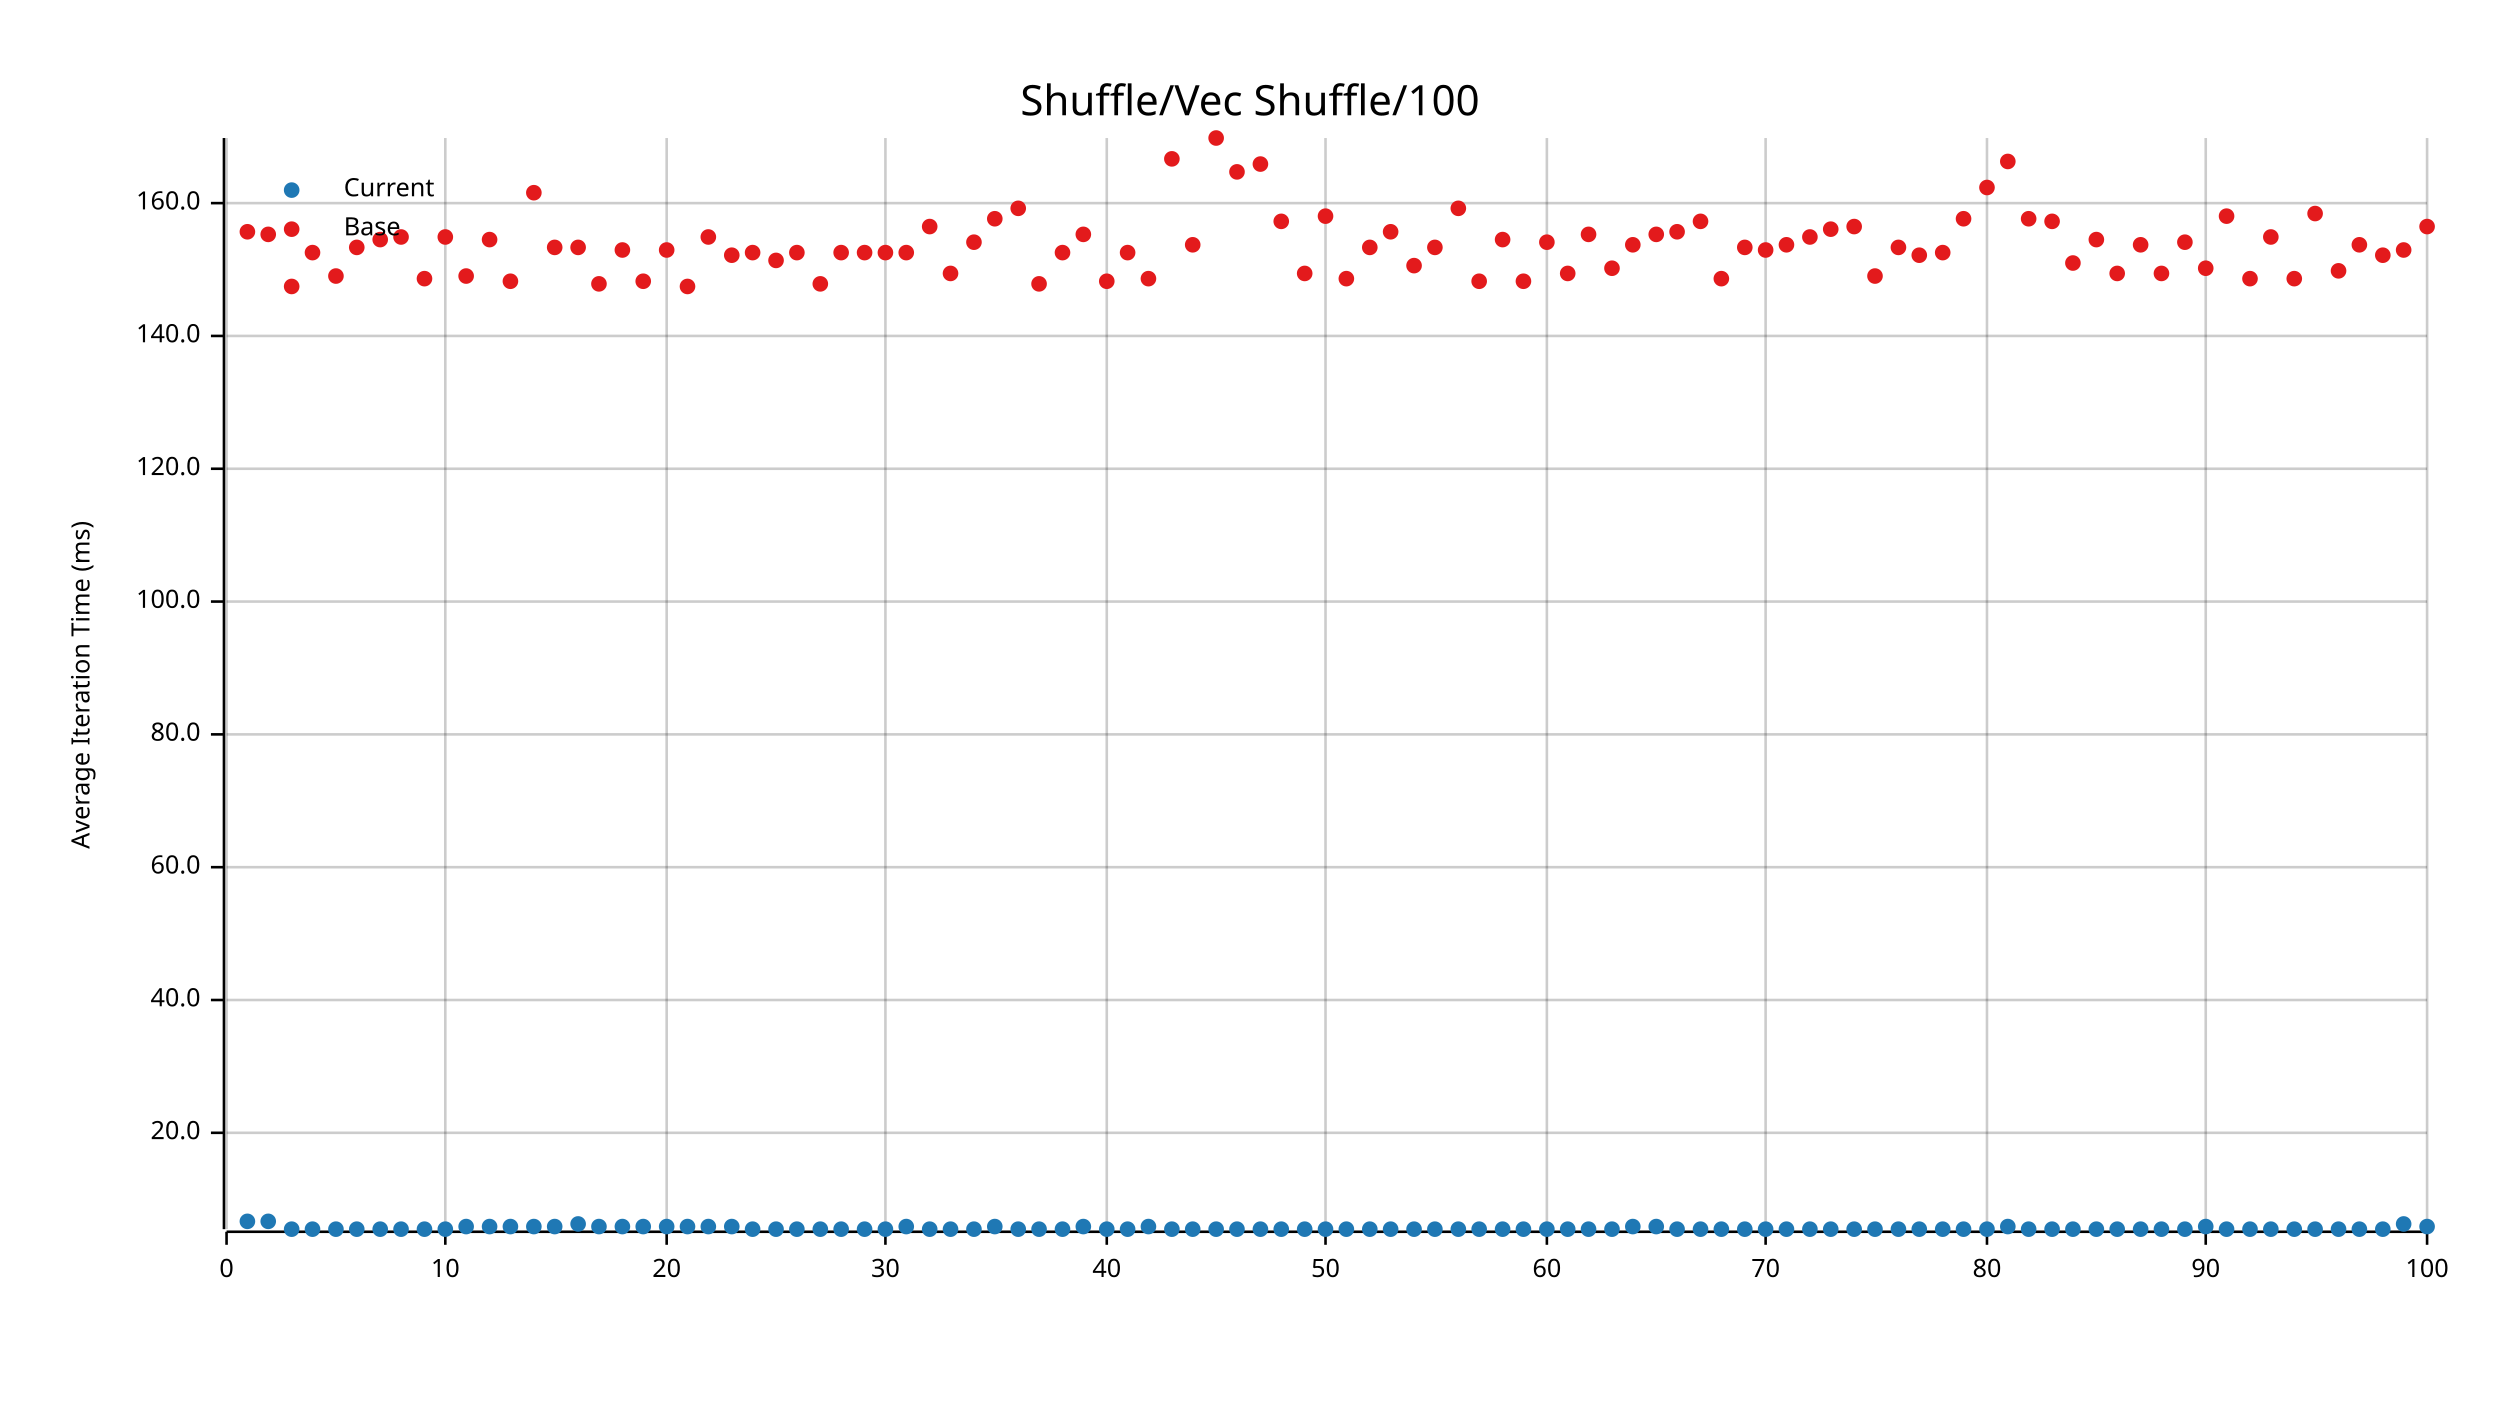
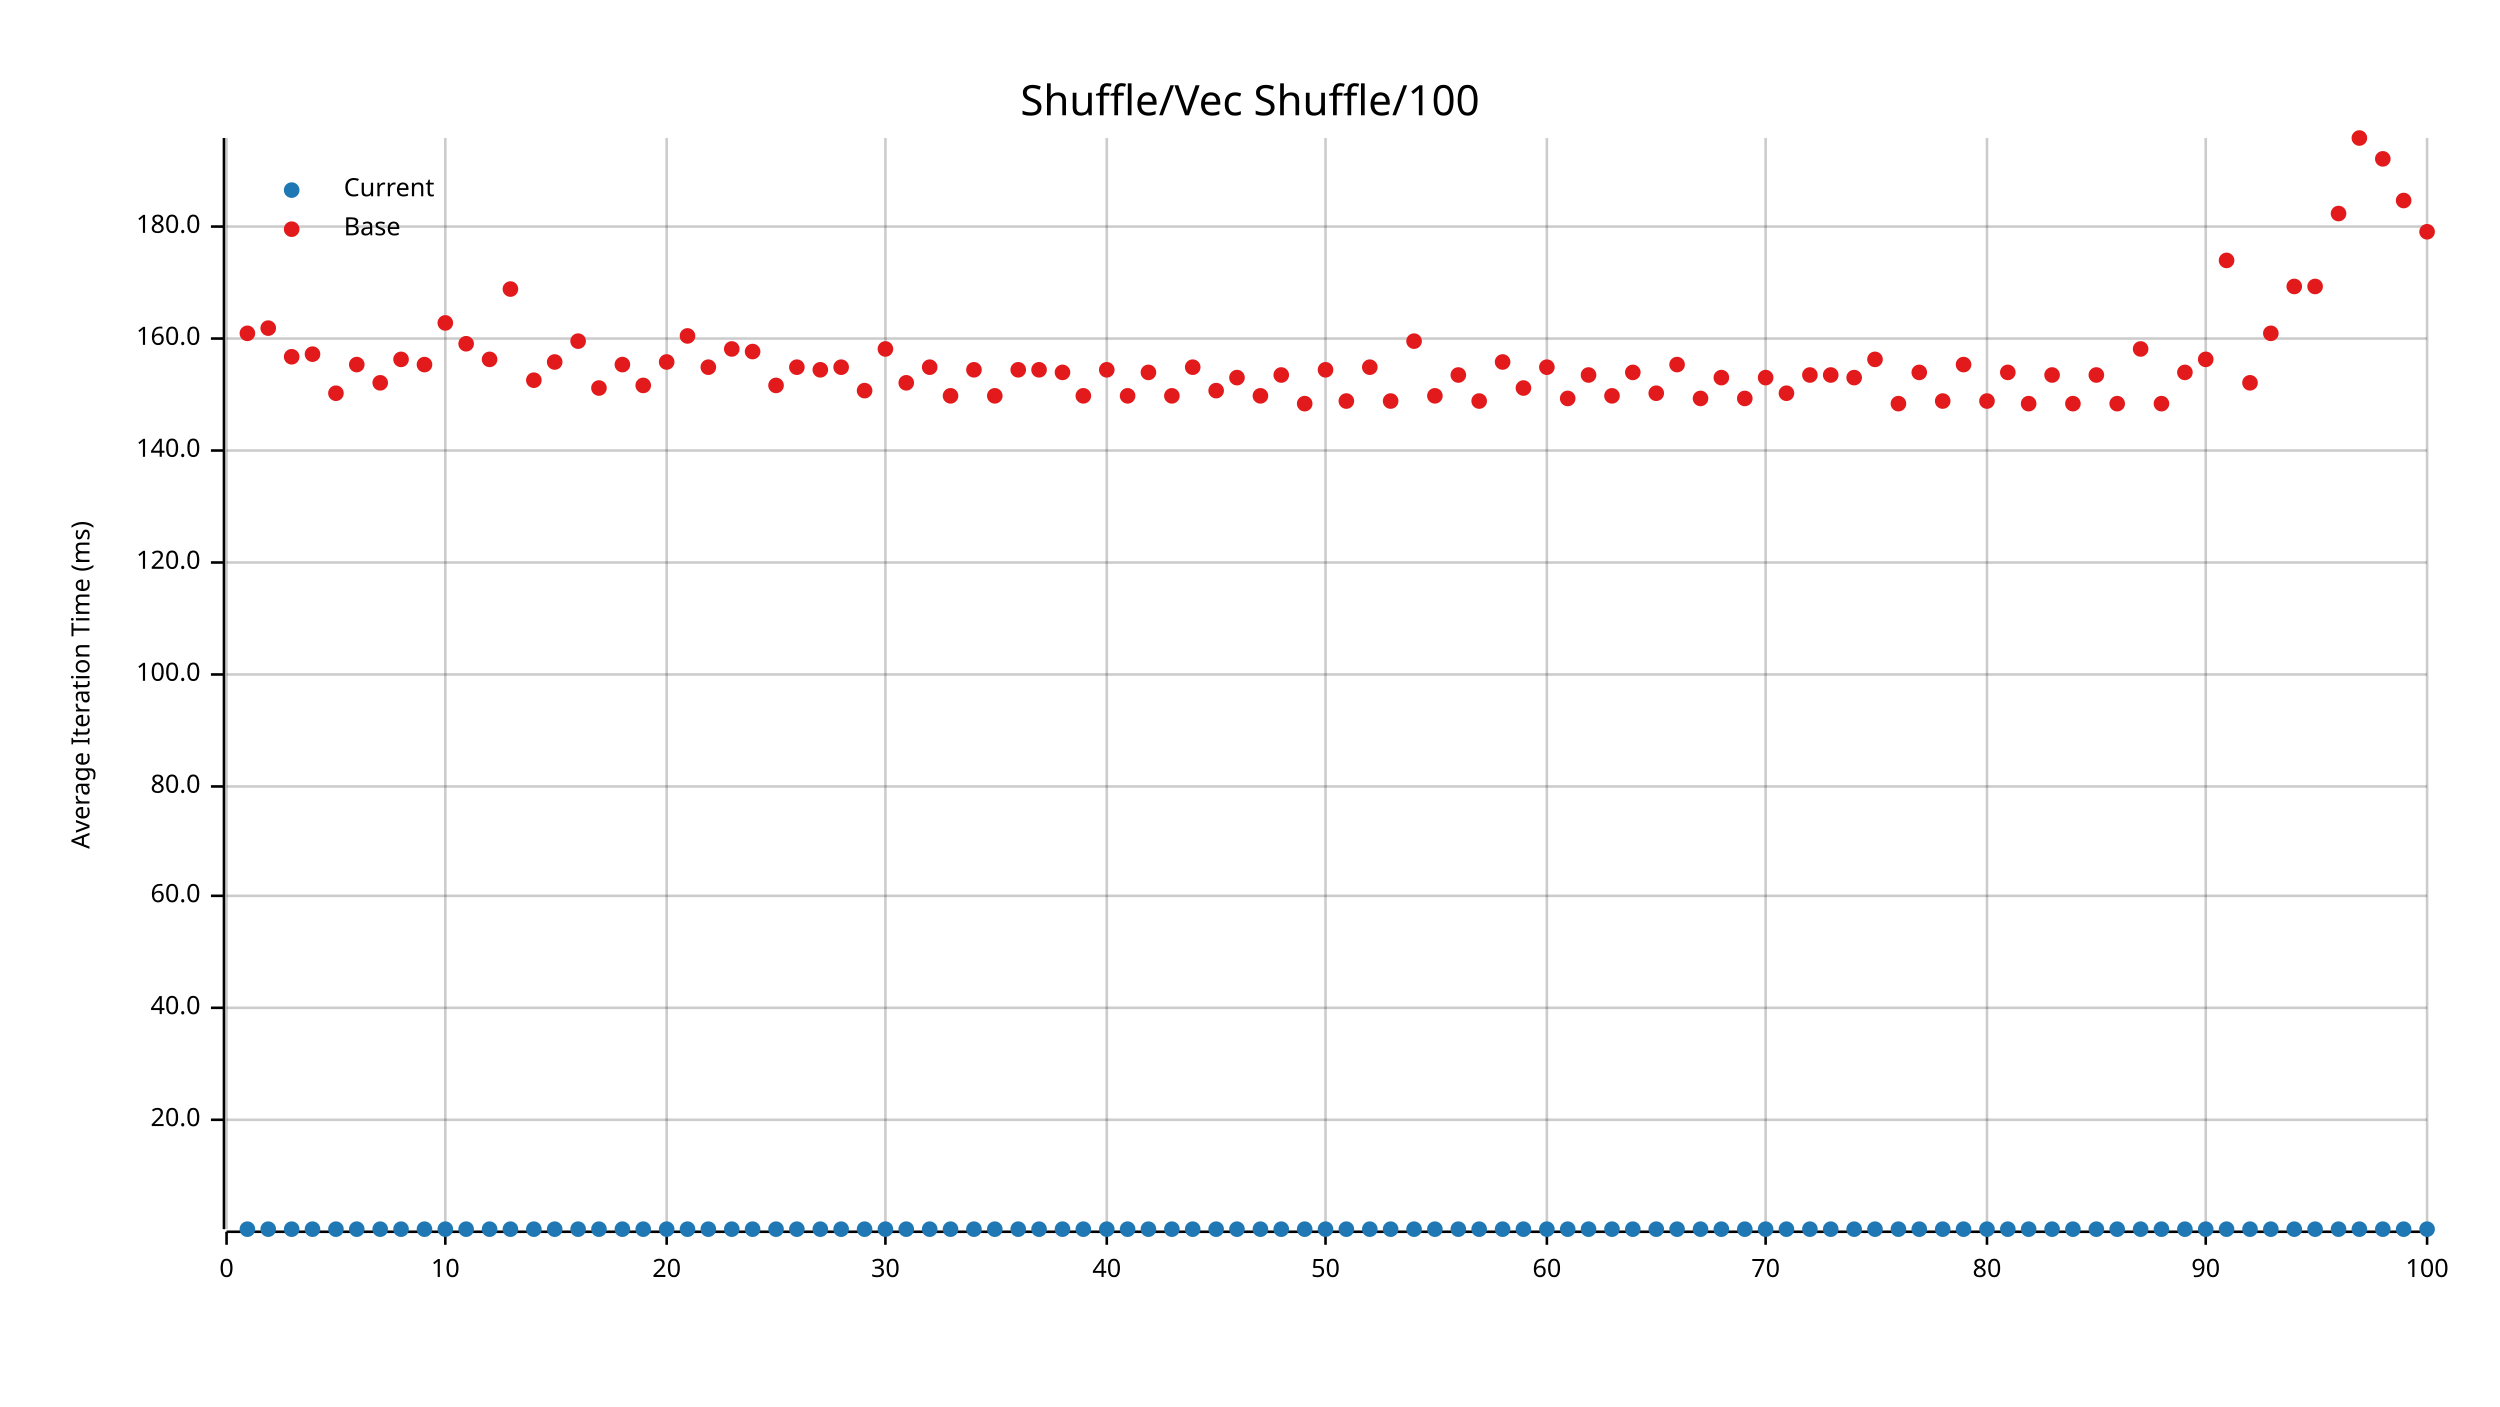
<svg xmlns="http://www.w3.org/2000/svg" width="960" height="540" viewBox="0 0 960 540">
  <text x="480" y="32" dy="0.76em" text-anchor="middle" font-family="sans-serif" font-size="16.129" opacity="1" fill="#000000">
Shuffle/Vec Shuffle/100
</text>
  <text x="27" y="263" dy="0.76em" text-anchor="middle" font-family="sans-serif" font-size="9.677" opacity="1" fill="#000000" transform="rotate(270, 27, 263)">
Average Iteration Time (ms)
</text>
  <line opacity="0.2" stroke="#000000" stroke-width="1" x1="87" y1="472" x2="87" y2="53" />
  <line opacity="0.2" stroke="#000000" stroke-width="1" x1="171" y1="472" x2="171" y2="53" />
  <line opacity="0.2" stroke="#000000" stroke-width="1" x1="256" y1="472" x2="256" y2="53" />
  <line opacity="0.2" stroke="#000000" stroke-width="1" x1="340" y1="472" x2="340" y2="53" />
  <line opacity="0.2" stroke="#000000" stroke-width="1" x1="425" y1="472" x2="425" y2="53" />
  <line opacity="0.2" stroke="#000000" stroke-width="1" x1="509" y1="472" x2="509" y2="53" />
  <line opacity="0.2" stroke="#000000" stroke-width="1" x1="594" y1="472" x2="594" y2="53" />
  <line opacity="0.2" stroke="#000000" stroke-width="1" x1="678" y1="472" x2="678" y2="53" />
  <line opacity="0.2" stroke="#000000" stroke-width="1" x1="763" y1="472" x2="763" y2="53" />
  <line opacity="0.2" stroke="#000000" stroke-width="1" x1="847" y1="472" x2="847" y2="53" />
  <line opacity="0.2" stroke="#000000" stroke-width="1" x1="932" y1="472" x2="932" y2="53" />
-   <line opacity="0.2" stroke="#000000" stroke-width="1" x1="87" y1="435" x2="932" y2="435" />
-   <line opacity="0.2" stroke="#000000" stroke-width="1" x1="87" y1="384" x2="932" y2="384" />
-   <line opacity="0.2" stroke="#000000" stroke-width="1" x1="87" y1="333" x2="932" y2="333" />
-   <line opacity="0.2" stroke="#000000" stroke-width="1" x1="87" y1="282" x2="932" y2="282" />
-   <line opacity="0.2" stroke="#000000" stroke-width="1" x1="87" y1="231" x2="932" y2="231" />
-   <line opacity="0.2" stroke="#000000" stroke-width="1" x1="87" y1="180" x2="932" y2="180" />
-   <line opacity="0.2" stroke="#000000" stroke-width="1" x1="87" y1="129" x2="932" y2="129" />
-   <line opacity="0.2" stroke="#000000" stroke-width="1" x1="87" y1="78" x2="932" y2="78" />
+   <line opacity="0.2" stroke="#000000" stroke-width="1" x1="87" y1="430" x2="932" y2="430" />
+   <line opacity="0.2" stroke="#000000" stroke-width="1" x1="87" y1="387" x2="932" y2="387" />
+   <line opacity="0.2" stroke="#000000" stroke-width="1" x1="87" y1="344" x2="932" y2="344" />
+   <line opacity="0.2" stroke="#000000" stroke-width="1" x1="87" y1="302" x2="932" y2="302" />
+   <line opacity="0.2" stroke="#000000" stroke-width="1" x1="87" y1="259" x2="932" y2="259" />
+   <line opacity="0.2" stroke="#000000" stroke-width="1" x1="87" y1="216" x2="932" y2="216" />
+   <line opacity="0.2" stroke="#000000" stroke-width="1" x1="87" y1="173" x2="932" y2="173" />
+   <line opacity="0.2" stroke="#000000" stroke-width="1" x1="87" y1="130" x2="932" y2="130" />
+   <line opacity="0.2" stroke="#000000" stroke-width="1" x1="87" y1="87" x2="932" y2="87" />
  <polyline fill="none" opacity="1" stroke="#000000" stroke-width="1" points="86,53 86,472 " />
-   <text x="77" y="435" dy="0.5ex" text-anchor="end" font-family="sans-serif" font-size="9.677" opacity="1" fill="#000000">
+   <text x="77" y="430" dy="0.5ex" text-anchor="end" font-family="sans-serif" font-size="9.677" opacity="1" fill="#000000">
20.0
</text>
-   <polyline fill="none" opacity="1" stroke="#000000" stroke-width="1" points="81,435 86,435 " />
-   <text x="77" y="384" dy="0.5ex" text-anchor="end" font-family="sans-serif" font-size="9.677" opacity="1" fill="#000000">
+   <polyline fill="none" opacity="1" stroke="#000000" stroke-width="1" points="81,430 86,430 " />
+   <text x="77" y="387" dy="0.5ex" text-anchor="end" font-family="sans-serif" font-size="9.677" opacity="1" fill="#000000">
40.0
</text>
-   <polyline fill="none" opacity="1" stroke="#000000" stroke-width="1" points="81,384 86,384 " />
-   <text x="77" y="333" dy="0.5ex" text-anchor="end" font-family="sans-serif" font-size="9.677" opacity="1" fill="#000000">
+   <polyline fill="none" opacity="1" stroke="#000000" stroke-width="1" points="81,387 86,387 " />
+   <text x="77" y="344" dy="0.5ex" text-anchor="end" font-family="sans-serif" font-size="9.677" opacity="1" fill="#000000">
60.0
</text>
-   <polyline fill="none" opacity="1" stroke="#000000" stroke-width="1" points="81,333 86,333 " />
-   <text x="77" y="282" dy="0.5ex" text-anchor="end" font-family="sans-serif" font-size="9.677" opacity="1" fill="#000000">
+   <polyline fill="none" opacity="1" stroke="#000000" stroke-width="1" points="81,344 86,344 " />
+   <text x="77" y="302" dy="0.5ex" text-anchor="end" font-family="sans-serif" font-size="9.677" opacity="1" fill="#000000">
80.0
</text>
-   <polyline fill="none" opacity="1" stroke="#000000" stroke-width="1" points="81,282 86,282 " />
-   <text x="77" y="231" dy="0.5ex" text-anchor="end" font-family="sans-serif" font-size="9.677" opacity="1" fill="#000000">
+   <polyline fill="none" opacity="1" stroke="#000000" stroke-width="1" points="81,302 86,302 " />
+   <text x="77" y="259" dy="0.5ex" text-anchor="end" font-family="sans-serif" font-size="9.677" opacity="1" fill="#000000">
100.0
</text>
-   <polyline fill="none" opacity="1" stroke="#000000" stroke-width="1" points="81,231 86,231 " />
-   <text x="77" y="180" dy="0.5ex" text-anchor="end" font-family="sans-serif" font-size="9.677" opacity="1" fill="#000000">
+   <polyline fill="none" opacity="1" stroke="#000000" stroke-width="1" points="81,259 86,259 " />
+   <text x="77" y="216" dy="0.5ex" text-anchor="end" font-family="sans-serif" font-size="9.677" opacity="1" fill="#000000">
120.0
</text>
-   <polyline fill="none" opacity="1" stroke="#000000" stroke-width="1" points="81,180 86,180 " />
-   <text x="77" y="129" dy="0.5ex" text-anchor="end" font-family="sans-serif" font-size="9.677" opacity="1" fill="#000000">
+   <polyline fill="none" opacity="1" stroke="#000000" stroke-width="1" points="81,216 86,216 " />
+   <text x="77" y="173" dy="0.5ex" text-anchor="end" font-family="sans-serif" font-size="9.677" opacity="1" fill="#000000">
140.0
</text>
-   <polyline fill="none" opacity="1" stroke="#000000" stroke-width="1" points="81,129 86,129 " />
-   <text x="77" y="78" dy="0.5ex" text-anchor="end" font-family="sans-serif" font-size="9.677" opacity="1" fill="#000000">
+   <polyline fill="none" opacity="1" stroke="#000000" stroke-width="1" points="81,173 86,173 " />
+   <text x="77" y="130" dy="0.5ex" text-anchor="end" font-family="sans-serif" font-size="9.677" opacity="1" fill="#000000">
160.0
</text>
-   <polyline fill="none" opacity="1" stroke="#000000" stroke-width="1" points="81,78 86,78 " />
+   <polyline fill="none" opacity="1" stroke="#000000" stroke-width="1" points="81,130 86,130 " />
+   <text x="77" y="87" dy="0.5ex" text-anchor="end" font-family="sans-serif" font-size="9.677" opacity="1" fill="#000000">
+ 180.0
+ </text>
+   <polyline fill="none" opacity="1" stroke="#000000" stroke-width="1" points="81,87 86,87 " />
  <polyline fill="none" opacity="1" stroke="#000000" stroke-width="1" points="87,473 932,473 " />
  <text x="87" y="483" dy="0.76em" text-anchor="middle" font-family="sans-serif" font-size="9.677" opacity="1" fill="#000000">
0
</text>
  <polyline fill="none" opacity="1" stroke="#000000" stroke-width="1" points="87,473 87,478 " />
  <text x="171" y="483" dy="0.76em" text-anchor="middle" font-family="sans-serif" font-size="9.677" opacity="1" fill="#000000">
10
</text>
  <polyline fill="none" opacity="1" stroke="#000000" stroke-width="1" points="171,473 171,478 " />
  <text x="256" y="483" dy="0.76em" text-anchor="middle" font-family="sans-serif" font-size="9.677" opacity="1" fill="#000000">
20
</text>
  <polyline fill="none" opacity="1" stroke="#000000" stroke-width="1" points="256,473 256,478 " />
  <text x="340" y="483" dy="0.76em" text-anchor="middle" font-family="sans-serif" font-size="9.677" opacity="1" fill="#000000">
30
</text>
  <polyline fill="none" opacity="1" stroke="#000000" stroke-width="1" points="340,473 340,478 " />
  <text x="425" y="483" dy="0.76em" text-anchor="middle" font-family="sans-serif" font-size="9.677" opacity="1" fill="#000000">
40
</text>
  <polyline fill="none" opacity="1" stroke="#000000" stroke-width="1" points="425,473 425,478 " />
  <text x="509" y="483" dy="0.76em" text-anchor="middle" font-family="sans-serif" font-size="9.677" opacity="1" fill="#000000">
50
</text>
  <polyline fill="none" opacity="1" stroke="#000000" stroke-width="1" points="509,473 509,478 " />
  <text x="594" y="483" dy="0.76em" text-anchor="middle" font-family="sans-serif" font-size="9.677" opacity="1" fill="#000000">
60
</text>
  <polyline fill="none" opacity="1" stroke="#000000" stroke-width="1" points="594,473 594,478 " />
  <text x="678" y="483" dy="0.76em" text-anchor="middle" font-family="sans-serif" font-size="9.677" opacity="1" fill="#000000">
70
</text>
  <polyline fill="none" opacity="1" stroke="#000000" stroke-width="1" points="678,473 678,478 " />
  <text x="763" y="483" dy="0.76em" text-anchor="middle" font-family="sans-serif" font-size="9.677" opacity="1" fill="#000000">
80
</text>
  <polyline fill="none" opacity="1" stroke="#000000" stroke-width="1" points="763,473 763,478 " />
  <text x="847" y="483" dy="0.76em" text-anchor="middle" font-family="sans-serif" font-size="9.677" opacity="1" fill="#000000">
90
</text>
  <polyline fill="none" opacity="1" stroke="#000000" stroke-width="1" points="847,473 847,478 " />
  <text x="932" y="483" dy="0.76em" text-anchor="middle" font-family="sans-serif" font-size="9.677" opacity="1" fill="#000000">
100
</text>
  <polyline fill="none" opacity="1" stroke="#000000" stroke-width="1" points="932,473 932,478 " />
-   <circle cx="95" cy="469" r="3" opacity="1" fill="#1F78B4" stroke="none" stroke-width="1" />
-   <circle cx="103" cy="469" r="3" opacity="1" fill="#1F78B4" stroke="none" stroke-width="1" />
+   <circle cx="95" cy="472" r="3" opacity="1" fill="#1F78B4" stroke="none" stroke-width="1" />
+   <circle cx="103" cy="472" r="3" opacity="1" fill="#1F78B4" stroke="none" stroke-width="1" />
  <circle cx="112" cy="472" r="3" opacity="1" fill="#1F78B4" stroke="none" stroke-width="1" />
  <circle cx="120" cy="472" r="3" opacity="1" fill="#1F78B4" stroke="none" stroke-width="1" />
  <circle cx="129" cy="472" r="3" opacity="1" fill="#1F78B4" stroke="none" stroke-width="1" />
  <circle cx="137" cy="472" r="3" opacity="1" fill="#1F78B4" stroke="none" stroke-width="1" />
  <circle cx="146" cy="472" r="3" opacity="1" fill="#1F78B4" stroke="none" stroke-width="1" />
  <circle cx="154" cy="472" r="3" opacity="1" fill="#1F78B4" stroke="none" stroke-width="1" />
  <circle cx="163" cy="472" r="3" opacity="1" fill="#1F78B4" stroke="none" stroke-width="1" />
  <circle cx="171" cy="472" r="3" opacity="1" fill="#1F78B4" stroke="none" stroke-width="1" />
-   <circle cx="179" cy="471" r="3" opacity="1" fill="#1F78B4" stroke="none" stroke-width="1" />
-   <circle cx="188" cy="471" r="3" opacity="1" fill="#1F78B4" stroke="none" stroke-width="1" />
-   <circle cx="196" cy="471" r="3" opacity="1" fill="#1F78B4" stroke="none" stroke-width="1" />
-   <circle cx="205" cy="471" r="3" opacity="1" fill="#1F78B4" stroke="none" stroke-width="1" />
-   <circle cx="213" cy="471" r="3" opacity="1" fill="#1F78B4" stroke="none" stroke-width="1" />
-   <circle cx="222" cy="470" r="3" opacity="1" fill="#1F78B4" stroke="none" stroke-width="1" />
-   <circle cx="230" cy="471" r="3" opacity="1" fill="#1F78B4" stroke="none" stroke-width="1" />
-   <circle cx="239" cy="471" r="3" opacity="1" fill="#1F78B4" stroke="none" stroke-width="1" />
-   <circle cx="247" cy="471" r="3" opacity="1" fill="#1F78B4" stroke="none" stroke-width="1" />
-   <circle cx="256" cy="471" r="3" opacity="1" fill="#1F78B4" stroke="none" stroke-width="1" />
-   <circle cx="264" cy="471" r="3" opacity="1" fill="#1F78B4" stroke="none" stroke-width="1" />
-   <circle cx="272" cy="471" r="3" opacity="1" fill="#1F78B4" stroke="none" stroke-width="1" />
-   <circle cx="281" cy="471" r="3" opacity="1" fill="#1F78B4" stroke="none" stroke-width="1" />
+   <circle cx="179" cy="472" r="3" opacity="1" fill="#1F78B4" stroke="none" stroke-width="1" />
+   <circle cx="188" cy="472" r="3" opacity="1" fill="#1F78B4" stroke="none" stroke-width="1" />
+   <circle cx="196" cy="472" r="3" opacity="1" fill="#1F78B4" stroke="none" stroke-width="1" />
+   <circle cx="205" cy="472" r="3" opacity="1" fill="#1F78B4" stroke="none" stroke-width="1" />
+   <circle cx="213" cy="472" r="3" opacity="1" fill="#1F78B4" stroke="none" stroke-width="1" />
+   <circle cx="222" cy="472" r="3" opacity="1" fill="#1F78B4" stroke="none" stroke-width="1" />
+   <circle cx="230" cy="472" r="3" opacity="1" fill="#1F78B4" stroke="none" stroke-width="1" />
+   <circle cx="239" cy="472" r="3" opacity="1" fill="#1F78B4" stroke="none" stroke-width="1" />
+   <circle cx="247" cy="472" r="3" opacity="1" fill="#1F78B4" stroke="none" stroke-width="1" />
+   <circle cx="256" cy="472" r="3" opacity="1" fill="#1F78B4" stroke="none" stroke-width="1" />
+   <circle cx="264" cy="472" r="3" opacity="1" fill="#1F78B4" stroke="none" stroke-width="1" />
+   <circle cx="272" cy="472" r="3" opacity="1" fill="#1F78B4" stroke="none" stroke-width="1" />
+   <circle cx="281" cy="472" r="3" opacity="1" fill="#1F78B4" stroke="none" stroke-width="1" />
  <circle cx="289" cy="472" r="3" opacity="1" fill="#1F78B4" stroke="none" stroke-width="1" />
  <circle cx="298" cy="472" r="3" opacity="1" fill="#1F78B4" stroke="none" stroke-width="1" />
  <circle cx="306" cy="472" r="3" opacity="1" fill="#1F78B4" stroke="none" stroke-width="1" />
  <circle cx="315" cy="472" r="3" opacity="1" fill="#1F78B4" stroke="none" stroke-width="1" />
  <circle cx="323" cy="472" r="3" opacity="1" fill="#1F78B4" stroke="none" stroke-width="1" />
  <circle cx="332" cy="472" r="3" opacity="1" fill="#1F78B4" stroke="none" stroke-width="1" />
  <circle cx="340" cy="472" r="3" opacity="1" fill="#1F78B4" stroke="none" stroke-width="1" />
-   <circle cx="348" cy="471" r="3" opacity="1" fill="#1F78B4" stroke="none" stroke-width="1" />
+   <circle cx="348" cy="472" r="3" opacity="1" fill="#1F78B4" stroke="none" stroke-width="1" />
  <circle cx="357" cy="472" r="3" opacity="1" fill="#1F78B4" stroke="none" stroke-width="1" />
  <circle cx="365" cy="472" r="3" opacity="1" fill="#1F78B4" stroke="none" stroke-width="1" />
  <circle cx="374" cy="472" r="3" opacity="1" fill="#1F78B4" stroke="none" stroke-width="1" />
-   <circle cx="382" cy="471" r="3" opacity="1" fill="#1F78B4" stroke="none" stroke-width="1" />
+   <circle cx="382" cy="472" r="3" opacity="1" fill="#1F78B4" stroke="none" stroke-width="1" />
  <circle cx="391" cy="472" r="3" opacity="1" fill="#1F78B4" stroke="none" stroke-width="1" />
  <circle cx="399" cy="472" r="3" opacity="1" fill="#1F78B4" stroke="none" stroke-width="1" />
  <circle cx="408" cy="472" r="3" opacity="1" fill="#1F78B4" stroke="none" stroke-width="1" />
-   <circle cx="416" cy="471" r="3" opacity="1" fill="#1F78B4" stroke="none" stroke-width="1" />
+   <circle cx="416" cy="472" r="3" opacity="1" fill="#1F78B4" stroke="none" stroke-width="1" />
  <circle cx="425" cy="472" r="3" opacity="1" fill="#1F78B4" stroke="none" stroke-width="1" />
  <circle cx="433" cy="472" r="3" opacity="1" fill="#1F78B4" stroke="none" stroke-width="1" />
-   <circle cx="441" cy="471" r="3" opacity="1" fill="#1F78B4" stroke="none" stroke-width="1" />
+   <circle cx="441" cy="472" r="3" opacity="1" fill="#1F78B4" stroke="none" stroke-width="1" />
  <circle cx="450" cy="472" r="3" opacity="1" fill="#1F78B4" stroke="none" stroke-width="1" />
  <circle cx="458" cy="472" r="3" opacity="1" fill="#1F78B4" stroke="none" stroke-width="1" />
  <circle cx="467" cy="472" r="3" opacity="1" fill="#1F78B4" stroke="none" stroke-width="1" />
  <circle cx="475" cy="472" r="3" opacity="1" fill="#1F78B4" stroke="none" stroke-width="1" />
  <circle cx="484" cy="472" r="3" opacity="1" fill="#1F78B4" stroke="none" stroke-width="1" />
  <circle cx="492" cy="472" r="3" opacity="1" fill="#1F78B4" stroke="none" stroke-width="1" />
  <circle cx="501" cy="472" r="3" opacity="1" fill="#1F78B4" stroke="none" stroke-width="1" />
  <circle cx="509" cy="472" r="3" opacity="1" fill="#1F78B4" stroke="none" stroke-width="1" />
  <circle cx="517" cy="472" r="3" opacity="1" fill="#1F78B4" stroke="none" stroke-width="1" />
  <circle cx="526" cy="472" r="3" opacity="1" fill="#1F78B4" stroke="none" stroke-width="1" />
  <circle cx="534" cy="472" r="3" opacity="1" fill="#1F78B4" stroke="none" stroke-width="1" />
  <circle cx="543" cy="472" r="3" opacity="1" fill="#1F78B4" stroke="none" stroke-width="1" />
  <circle cx="551" cy="472" r="3" opacity="1" fill="#1F78B4" stroke="none" stroke-width="1" />
  <circle cx="560" cy="472" r="3" opacity="1" fill="#1F78B4" stroke="none" stroke-width="1" />
  <circle cx="568" cy="472" r="3" opacity="1" fill="#1F78B4" stroke="none" stroke-width="1" />
  <circle cx="577" cy="472" r="3" opacity="1" fill="#1F78B4" stroke="none" stroke-width="1" />
  <circle cx="585" cy="472" r="3" opacity="1" fill="#1F78B4" stroke="none" stroke-width="1" />
  <circle cx="594" cy="472" r="3" opacity="1" fill="#1F78B4" stroke="none" stroke-width="1" />
  <circle cx="602" cy="472" r="3" opacity="1" fill="#1F78B4" stroke="none" stroke-width="1" />
  <circle cx="610" cy="472" r="3" opacity="1" fill="#1F78B4" stroke="none" stroke-width="1" />
  <circle cx="619" cy="472" r="3" opacity="1" fill="#1F78B4" stroke="none" stroke-width="1" />
-   <circle cx="627" cy="471" r="3" opacity="1" fill="#1F78B4" stroke="none" stroke-width="1" />
-   <circle cx="636" cy="471" r="3" opacity="1" fill="#1F78B4" stroke="none" stroke-width="1" />
+   <circle cx="627" cy="472" r="3" opacity="1" fill="#1F78B4" stroke="none" stroke-width="1" />
+   <circle cx="636" cy="472" r="3" opacity="1" fill="#1F78B4" stroke="none" stroke-width="1" />
  <circle cx="644" cy="472" r="3" opacity="1" fill="#1F78B4" stroke="none" stroke-width="1" />
  <circle cx="653" cy="472" r="3" opacity="1" fill="#1F78B4" stroke="none" stroke-width="1" />
  <circle cx="661" cy="472" r="3" opacity="1" fill="#1F78B4" stroke="none" stroke-width="1" />
  <circle cx="670" cy="472" r="3" opacity="1" fill="#1F78B4" stroke="none" stroke-width="1" />
  <circle cx="678" cy="472" r="3" opacity="1" fill="#1F78B4" stroke="none" stroke-width="1" />
  <circle cx="686" cy="472" r="3" opacity="1" fill="#1F78B4" stroke="none" stroke-width="1" />
  <circle cx="695" cy="472" r="3" opacity="1" fill="#1F78B4" stroke="none" stroke-width="1" />
  <circle cx="703" cy="472" r="3" opacity="1" fill="#1F78B4" stroke="none" stroke-width="1" />
  <circle cx="712" cy="472" r="3" opacity="1" fill="#1F78B4" stroke="none" stroke-width="1" />
  <circle cx="720" cy="472" r="3" opacity="1" fill="#1F78B4" stroke="none" stroke-width="1" />
  <circle cx="729" cy="472" r="3" opacity="1" fill="#1F78B4" stroke="none" stroke-width="1" />
  <circle cx="737" cy="472" r="3" opacity="1" fill="#1F78B4" stroke="none" stroke-width="1" />
  <circle cx="746" cy="472" r="3" opacity="1" fill="#1F78B4" stroke="none" stroke-width="1" />
  <circle cx="754" cy="472" r="3" opacity="1" fill="#1F78B4" stroke="none" stroke-width="1" />
  <circle cx="763" cy="472" r="3" opacity="1" fill="#1F78B4" stroke="none" stroke-width="1" />
-   <circle cx="771" cy="471" r="3" opacity="1" fill="#1F78B4" stroke="none" stroke-width="1" />
+   <circle cx="771" cy="472" r="3" opacity="1" fill="#1F78B4" stroke="none" stroke-width="1" />
  <circle cx="779" cy="472" r="3" opacity="1" fill="#1F78B4" stroke="none" stroke-width="1" />
  <circle cx="788" cy="472" r="3" opacity="1" fill="#1F78B4" stroke="none" stroke-width="1" />
  <circle cx="796" cy="472" r="3" opacity="1" fill="#1F78B4" stroke="none" stroke-width="1" />
  <circle cx="805" cy="472" r="3" opacity="1" fill="#1F78B4" stroke="none" stroke-width="1" />
  <circle cx="813" cy="472" r="3" opacity="1" fill="#1F78B4" stroke="none" stroke-width="1" />
  <circle cx="822" cy="472" r="3" opacity="1" fill="#1F78B4" stroke="none" stroke-width="1" />
  <circle cx="830" cy="472" r="3" opacity="1" fill="#1F78B4" stroke="none" stroke-width="1" />
  <circle cx="839" cy="472" r="3" opacity="1" fill="#1F78B4" stroke="none" stroke-width="1" />
-   <circle cx="847" cy="471" r="3" opacity="1" fill="#1F78B4" stroke="none" stroke-width="1" />
+   <circle cx="847" cy="472" r="3" opacity="1" fill="#1F78B4" stroke="none" stroke-width="1" />
  <circle cx="855" cy="472" r="3" opacity="1" fill="#1F78B4" stroke="none" stroke-width="1" />
  <circle cx="864" cy="472" r="3" opacity="1" fill="#1F78B4" stroke="none" stroke-width="1" />
  <circle cx="872" cy="472" r="3" opacity="1" fill="#1F78B4" stroke="none" stroke-width="1" />
  <circle cx="881" cy="472" r="3" opacity="1" fill="#1F78B4" stroke="none" stroke-width="1" />
  <circle cx="889" cy="472" r="3" opacity="1" fill="#1F78B4" stroke="none" stroke-width="1" />
  <circle cx="898" cy="472" r="3" opacity="1" fill="#1F78B4" stroke="none" stroke-width="1" />
  <circle cx="906" cy="472" r="3" opacity="1" fill="#1F78B4" stroke="none" stroke-width="1" />
  <circle cx="915" cy="472" r="3" opacity="1" fill="#1F78B4" stroke="none" stroke-width="1" />
-   <circle cx="923" cy="470" r="3" opacity="1" fill="#1F78B4" stroke="none" stroke-width="1" />
-   <circle cx="932" cy="471" r="3" opacity="1" fill="#1F78B4" stroke="none" stroke-width="1" />
-   <circle cx="95" cy="89" r="3" opacity="1" fill="#E31A1C" stroke="none" stroke-width="1" />
-   <circle cx="103" cy="90" r="3" opacity="1" fill="#E31A1C" stroke="none" stroke-width="1" />
-   <circle cx="112" cy="110" r="3" opacity="1" fill="#E31A1C" stroke="none" stroke-width="1" />
-   <circle cx="120" cy="97" r="3" opacity="1" fill="#E31A1C" stroke="none" stroke-width="1" />
-   <circle cx="129" cy="106" r="3" opacity="1" fill="#E31A1C" stroke="none" stroke-width="1" />
-   <circle cx="137" cy="95" r="3" opacity="1" fill="#E31A1C" stroke="none" stroke-width="1" />
-   <circle cx="146" cy="92" r="3" opacity="1" fill="#E31A1C" stroke="none" stroke-width="1" />
-   <circle cx="154" cy="91" r="3" opacity="1" fill="#E31A1C" stroke="none" stroke-width="1" />
-   <circle cx="163" cy="107" r="3" opacity="1" fill="#E31A1C" stroke="none" stroke-width="1" />
-   <circle cx="171" cy="91" r="3" opacity="1" fill="#E31A1C" stroke="none" stroke-width="1" />
-   <circle cx="179" cy="106" r="3" opacity="1" fill="#E31A1C" stroke="none" stroke-width="1" />
-   <circle cx="188" cy="92" r="3" opacity="1" fill="#E31A1C" stroke="none" stroke-width="1" />
-   <circle cx="196" cy="108" r="3" opacity="1" fill="#E31A1C" stroke="none" stroke-width="1" />
-   <circle cx="205" cy="74" r="3" opacity="1" fill="#E31A1C" stroke="none" stroke-width="1" />
-   <circle cx="213" cy="95" r="3" opacity="1" fill="#E31A1C" stroke="none" stroke-width="1" />
-   <circle cx="222" cy="95" r="3" opacity="1" fill="#E31A1C" stroke="none" stroke-width="1" />
-   <circle cx="230" cy="109" r="3" opacity="1" fill="#E31A1C" stroke="none" stroke-width="1" />
-   <circle cx="239" cy="96" r="3" opacity="1" fill="#E31A1C" stroke="none" stroke-width="1" />
-   <circle cx="247" cy="108" r="3" opacity="1" fill="#E31A1C" stroke="none" stroke-width="1" />
-   <circle cx="256" cy="96" r="3" opacity="1" fill="#E31A1C" stroke="none" stroke-width="1" />
-   <circle cx="264" cy="110" r="3" opacity="1" fill="#E31A1C" stroke="none" stroke-width="1" />
-   <circle cx="272" cy="91" r="3" opacity="1" fill="#E31A1C" stroke="none" stroke-width="1" />
-   <circle cx="281" cy="98" r="3" opacity="1" fill="#E31A1C" stroke="none" stroke-width="1" />
-   <circle cx="289" cy="97" r="3" opacity="1" fill="#E31A1C" stroke="none" stroke-width="1" />
-   <circle cx="298" cy="100" r="3" opacity="1" fill="#E31A1C" stroke="none" stroke-width="1" />
-   <circle cx="306" cy="97" r="3" opacity="1" fill="#E31A1C" stroke="none" stroke-width="1" />
-   <circle cx="315" cy="109" r="3" opacity="1" fill="#E31A1C" stroke="none" stroke-width="1" />
-   <circle cx="323" cy="97" r="3" opacity="1" fill="#E31A1C" stroke="none" stroke-width="1" />
-   <circle cx="332" cy="97" r="3" opacity="1" fill="#E31A1C" stroke="none" stroke-width="1" />
-   <circle cx="340" cy="97" r="3" opacity="1" fill="#E31A1C" stroke="none" stroke-width="1" />
-   <circle cx="348" cy="97" r="3" opacity="1" fill="#E31A1C" stroke="none" stroke-width="1" />
-   <circle cx="357" cy="87" r="3" opacity="1" fill="#E31A1C" stroke="none" stroke-width="1" />
-   <circle cx="365" cy="105" r="3" opacity="1" fill="#E31A1C" stroke="none" stroke-width="1" />
-   <circle cx="374" cy="93" r="3" opacity="1" fill="#E31A1C" stroke="none" stroke-width="1" />
-   <circle cx="382" cy="84" r="3" opacity="1" fill="#E31A1C" stroke="none" stroke-width="1" />
-   <circle cx="391" cy="80" r="3" opacity="1" fill="#E31A1C" stroke="none" stroke-width="1" />
-   <circle cx="399" cy="109" r="3" opacity="1" fill="#E31A1C" stroke="none" stroke-width="1" />
-   <circle cx="408" cy="97" r="3" opacity="1" fill="#E31A1C" stroke="none" stroke-width="1" />
-   <circle cx="416" cy="90" r="3" opacity="1" fill="#E31A1C" stroke="none" stroke-width="1" />
-   <circle cx="425" cy="108" r="3" opacity="1" fill="#E31A1C" stroke="none" stroke-width="1" />
-   <circle cx="433" cy="97" r="3" opacity="1" fill="#E31A1C" stroke="none" stroke-width="1" />
-   <circle cx="441" cy="107" r="3" opacity="1" fill="#E31A1C" stroke="none" stroke-width="1" />
-   <circle cx="450" cy="61" r="3" opacity="1" fill="#E31A1C" stroke="none" stroke-width="1" />
-   <circle cx="458" cy="94" r="3" opacity="1" fill="#E31A1C" stroke="none" stroke-width="1" />
-   <circle cx="467" cy="53" r="3" opacity="1" fill="#E31A1C" stroke="none" stroke-width="1" />
-   <circle cx="475" cy="66" r="3" opacity="1" fill="#E31A1C" stroke="none" stroke-width="1" />
-   <circle cx="484" cy="63" r="3" opacity="1" fill="#E31A1C" stroke="none" stroke-width="1" />
-   <circle cx="492" cy="85" r="3" opacity="1" fill="#E31A1C" stroke="none" stroke-width="1" />
-   <circle cx="501" cy="105" r="3" opacity="1" fill="#E31A1C" stroke="none" stroke-width="1" />
-   <circle cx="509" cy="83" r="3" opacity="1" fill="#E31A1C" stroke="none" stroke-width="1" />
-   <circle cx="517" cy="107" r="3" opacity="1" fill="#E31A1C" stroke="none" stroke-width="1" />
-   <circle cx="526" cy="95" r="3" opacity="1" fill="#E31A1C" stroke="none" stroke-width="1" />
-   <circle cx="534" cy="89" r="3" opacity="1" fill="#E31A1C" stroke="none" stroke-width="1" />
-   <circle cx="543" cy="102" r="3" opacity="1" fill="#E31A1C" stroke="none" stroke-width="1" />
-   <circle cx="551" cy="95" r="3" opacity="1" fill="#E31A1C" stroke="none" stroke-width="1" />
-   <circle cx="560" cy="80" r="3" opacity="1" fill="#E31A1C" stroke="none" stroke-width="1" />
-   <circle cx="568" cy="108" r="3" opacity="1" fill="#E31A1C" stroke="none" stroke-width="1" />
-   <circle cx="577" cy="92" r="3" opacity="1" fill="#E31A1C" stroke="none" stroke-width="1" />
-   <circle cx="585" cy="108" r="3" opacity="1" fill="#E31A1C" stroke="none" stroke-width="1" />
-   <circle cx="594" cy="93" r="3" opacity="1" fill="#E31A1C" stroke="none" stroke-width="1" />
-   <circle cx="602" cy="105" r="3" opacity="1" fill="#E31A1C" stroke="none" stroke-width="1" />
-   <circle cx="610" cy="90" r="3" opacity="1" fill="#E31A1C" stroke="none" stroke-width="1" />
-   <circle cx="619" cy="103" r="3" opacity="1" fill="#E31A1C" stroke="none" stroke-width="1" />
-   <circle cx="627" cy="94" r="3" opacity="1" fill="#E31A1C" stroke="none" stroke-width="1" />
-   <circle cx="636" cy="90" r="3" opacity="1" fill="#E31A1C" stroke="none" stroke-width="1" />
-   <circle cx="644" cy="89" r="3" opacity="1" fill="#E31A1C" stroke="none" stroke-width="1" />
-   <circle cx="653" cy="85" r="3" opacity="1" fill="#E31A1C" stroke="none" stroke-width="1" />
-   <circle cx="661" cy="107" r="3" opacity="1" fill="#E31A1C" stroke="none" stroke-width="1" />
-   <circle cx="670" cy="95" r="3" opacity="1" fill="#E31A1C" stroke="none" stroke-width="1" />
-   <circle cx="678" cy="96" r="3" opacity="1" fill="#E31A1C" stroke="none" stroke-width="1" />
-   <circle cx="686" cy="94" r="3" opacity="1" fill="#E31A1C" stroke="none" stroke-width="1" />
-   <circle cx="695" cy="91" r="3" opacity="1" fill="#E31A1C" stroke="none" stroke-width="1" />
-   <circle cx="703" cy="88" r="3" opacity="1" fill="#E31A1C" stroke="none" stroke-width="1" />
-   <circle cx="712" cy="87" r="3" opacity="1" fill="#E31A1C" stroke="none" stroke-width="1" />
-   <circle cx="720" cy="106" r="3" opacity="1" fill="#E31A1C" stroke="none" stroke-width="1" />
-   <circle cx="729" cy="95" r="3" opacity="1" fill="#E31A1C" stroke="none" stroke-width="1" />
-   <circle cx="737" cy="98" r="3" opacity="1" fill="#E31A1C" stroke="none" stroke-width="1" />
-   <circle cx="746" cy="97" r="3" opacity="1" fill="#E31A1C" stroke="none" stroke-width="1" />
-   <circle cx="754" cy="84" r="3" opacity="1" fill="#E31A1C" stroke="none" stroke-width="1" />
-   <circle cx="763" cy="72" r="3" opacity="1" fill="#E31A1C" stroke="none" stroke-width="1" />
-   <circle cx="771" cy="62" r="3" opacity="1" fill="#E31A1C" stroke="none" stroke-width="1" />
-   <circle cx="779" cy="84" r="3" opacity="1" fill="#E31A1C" stroke="none" stroke-width="1" />
-   <circle cx="788" cy="85" r="3" opacity="1" fill="#E31A1C" stroke="none" stroke-width="1" />
-   <circle cx="796" cy="101" r="3" opacity="1" fill="#E31A1C" stroke="none" stroke-width="1" />
-   <circle cx="805" cy="92" r="3" opacity="1" fill="#E31A1C" stroke="none" stroke-width="1" />
-   <circle cx="813" cy="105" r="3" opacity="1" fill="#E31A1C" stroke="none" stroke-width="1" />
-   <circle cx="822" cy="94" r="3" opacity="1" fill="#E31A1C" stroke="none" stroke-width="1" />
-   <circle cx="830" cy="105" r="3" opacity="1" fill="#E31A1C" stroke="none" stroke-width="1" />
-   <circle cx="839" cy="93" r="3" opacity="1" fill="#E31A1C" stroke="none" stroke-width="1" />
-   <circle cx="847" cy="103" r="3" opacity="1" fill="#E31A1C" stroke="none" stroke-width="1" />
-   <circle cx="855" cy="83" r="3" opacity="1" fill="#E31A1C" stroke="none" stroke-width="1" />
-   <circle cx="864" cy="107" r="3" opacity="1" fill="#E31A1C" stroke="none" stroke-width="1" />
-   <circle cx="872" cy="91" r="3" opacity="1" fill="#E31A1C" stroke="none" stroke-width="1" />
-   <circle cx="881" cy="107" r="3" opacity="1" fill="#E31A1C" stroke="none" stroke-width="1" />
-   <circle cx="889" cy="82" r="3" opacity="1" fill="#E31A1C" stroke="none" stroke-width="1" />
-   <circle cx="898" cy="104" r="3" opacity="1" fill="#E31A1C" stroke="none" stroke-width="1" />
-   <circle cx="906" cy="94" r="3" opacity="1" fill="#E31A1C" stroke="none" stroke-width="1" />
-   <circle cx="915" cy="98" r="3" opacity="1" fill="#E31A1C" stroke="none" stroke-width="1" />
-   <circle cx="923" cy="96" r="3" opacity="1" fill="#E31A1C" stroke="none" stroke-width="1" />
-   <circle cx="932" cy="87" r="3" opacity="1" fill="#E31A1C" stroke="none" stroke-width="1" />
+   <circle cx="923" cy="472" r="3" opacity="1" fill="#1F78B4" stroke="none" stroke-width="1" />
+   <circle cx="932" cy="472" r="3" opacity="1" fill="#1F78B4" stroke="none" stroke-width="1" />
+   <circle cx="95" cy="128" r="3" opacity="1" fill="#E31A1C" stroke="none" stroke-width="1" />
+   <circle cx="103" cy="126" r="3" opacity="1" fill="#E31A1C" stroke="none" stroke-width="1" />
+   <circle cx="112" cy="137" r="3" opacity="1" fill="#E31A1C" stroke="none" stroke-width="1" />
+   <circle cx="120" cy="136" r="3" opacity="1" fill="#E31A1C" stroke="none" stroke-width="1" />
+   <circle cx="129" cy="151" r="3" opacity="1" fill="#E31A1C" stroke="none" stroke-width="1" />
+   <circle cx="137" cy="140" r="3" opacity="1" fill="#E31A1C" stroke="none" stroke-width="1" />
+   <circle cx="146" cy="147" r="3" opacity="1" fill="#E31A1C" stroke="none" stroke-width="1" />
+   <circle cx="154" cy="138" r="3" opacity="1" fill="#E31A1C" stroke="none" stroke-width="1" />
+   <circle cx="163" cy="140" r="3" opacity="1" fill="#E31A1C" stroke="none" stroke-width="1" />
+   <circle cx="171" cy="124" r="3" opacity="1" fill="#E31A1C" stroke="none" stroke-width="1" />
+   <circle cx="179" cy="132" r="3" opacity="1" fill="#E31A1C" stroke="none" stroke-width="1" />
+   <circle cx="188" cy="138" r="3" opacity="1" fill="#E31A1C" stroke="none" stroke-width="1" />
+   <circle cx="196" cy="111" r="3" opacity="1" fill="#E31A1C" stroke="none" stroke-width="1" />
+   <circle cx="205" cy="146" r="3" opacity="1" fill="#E31A1C" stroke="none" stroke-width="1" />
+   <circle cx="213" cy="139" r="3" opacity="1" fill="#E31A1C" stroke="none" stroke-width="1" />
+   <circle cx="222" cy="131" r="3" opacity="1" fill="#E31A1C" stroke="none" stroke-width="1" />
+   <circle cx="230" cy="149" r="3" opacity="1" fill="#E31A1C" stroke="none" stroke-width="1" />
+   <circle cx="239" cy="140" r="3" opacity="1" fill="#E31A1C" stroke="none" stroke-width="1" />
+   <circle cx="247" cy="148" r="3" opacity="1" fill="#E31A1C" stroke="none" stroke-width="1" />
+   <circle cx="256" cy="139" r="3" opacity="1" fill="#E31A1C" stroke="none" stroke-width="1" />
+   <circle cx="264" cy="129" r="3" opacity="1" fill="#E31A1C" stroke="none" stroke-width="1" />
+   <circle cx="272" cy="141" r="3" opacity="1" fill="#E31A1C" stroke="none" stroke-width="1" />
+   <circle cx="281" cy="134" r="3" opacity="1" fill="#E31A1C" stroke="none" stroke-width="1" />
+   <circle cx="289" cy="135" r="3" opacity="1" fill="#E31A1C" stroke="none" stroke-width="1" />
+   <circle cx="298" cy="148" r="3" opacity="1" fill="#E31A1C" stroke="none" stroke-width="1" />
+   <circle cx="306" cy="141" r="3" opacity="1" fill="#E31A1C" stroke="none" stroke-width="1" />
+   <circle cx="315" cy="142" r="3" opacity="1" fill="#E31A1C" stroke="none" stroke-width="1" />
+   <circle cx="323" cy="141" r="3" opacity="1" fill="#E31A1C" stroke="none" stroke-width="1" />
+   <circle cx="332" cy="150" r="3" opacity="1" fill="#E31A1C" stroke="none" stroke-width="1" />
+   <circle cx="340" cy="134" r="3" opacity="1" fill="#E31A1C" stroke="none" stroke-width="1" />
+   <circle cx="348" cy="147" r="3" opacity="1" fill="#E31A1C" stroke="none" stroke-width="1" />
+   <circle cx="357" cy="141" r="3" opacity="1" fill="#E31A1C" stroke="none" stroke-width="1" />
+   <circle cx="365" cy="152" r="3" opacity="1" fill="#E31A1C" stroke="none" stroke-width="1" />
+   <circle cx="374" cy="142" r="3" opacity="1" fill="#E31A1C" stroke="none" stroke-width="1" />
+   <circle cx="382" cy="152" r="3" opacity="1" fill="#E31A1C" stroke="none" stroke-width="1" />
+   <circle cx="391" cy="142" r="3" opacity="1" fill="#E31A1C" stroke="none" stroke-width="1" />
+   <circle cx="399" cy="142" r="3" opacity="1" fill="#E31A1C" stroke="none" stroke-width="1" />
+   <circle cx="408" cy="143" r="3" opacity="1" fill="#E31A1C" stroke="none" stroke-width="1" />
+   <circle cx="416" cy="152" r="3" opacity="1" fill="#E31A1C" stroke="none" stroke-width="1" />
+   <circle cx="425" cy="142" r="3" opacity="1" fill="#E31A1C" stroke="none" stroke-width="1" />
+   <circle cx="433" cy="152" r="3" opacity="1" fill="#E31A1C" stroke="none" stroke-width="1" />
+   <circle cx="441" cy="143" r="3" opacity="1" fill="#E31A1C" stroke="none" stroke-width="1" />
+   <circle cx="450" cy="152" r="3" opacity="1" fill="#E31A1C" stroke="none" stroke-width="1" />
+   <circle cx="458" cy="141" r="3" opacity="1" fill="#E31A1C" stroke="none" stroke-width="1" />
+   <circle cx="467" cy="150" r="3" opacity="1" fill="#E31A1C" stroke="none" stroke-width="1" />
+   <circle cx="475" cy="145" r="3" opacity="1" fill="#E31A1C" stroke="none" stroke-width="1" />
+   <circle cx="484" cy="152" r="3" opacity="1" fill="#E31A1C" stroke="none" stroke-width="1" />
+   <circle cx="492" cy="144" r="3" opacity="1" fill="#E31A1C" stroke="none" stroke-width="1" />
+   <circle cx="501" cy="155" r="3" opacity="1" fill="#E31A1C" stroke="none" stroke-width="1" />
+   <circle cx="509" cy="142" r="3" opacity="1" fill="#E31A1C" stroke="none" stroke-width="1" />
+   <circle cx="517" cy="154" r="3" opacity="1" fill="#E31A1C" stroke="none" stroke-width="1" />
+   <circle cx="526" cy="141" r="3" opacity="1" fill="#E31A1C" stroke="none" stroke-width="1" />
+   <circle cx="534" cy="154" r="3" opacity="1" fill="#E31A1C" stroke="none" stroke-width="1" />
+   <circle cx="543" cy="131" r="3" opacity="1" fill="#E31A1C" stroke="none" stroke-width="1" />
+   <circle cx="551" cy="152" r="3" opacity="1" fill="#E31A1C" stroke="none" stroke-width="1" />
+   <circle cx="560" cy="144" r="3" opacity="1" fill="#E31A1C" stroke="none" stroke-width="1" />
+   <circle cx="568" cy="154" r="3" opacity="1" fill="#E31A1C" stroke="none" stroke-width="1" />
+   <circle cx="577" cy="139" r="3" opacity="1" fill="#E31A1C" stroke="none" stroke-width="1" />
+   <circle cx="585" cy="149" r="3" opacity="1" fill="#E31A1C" stroke="none" stroke-width="1" />
+   <circle cx="594" cy="141" r="3" opacity="1" fill="#E31A1C" stroke="none" stroke-width="1" />
+   <circle cx="602" cy="153" r="3" opacity="1" fill="#E31A1C" stroke="none" stroke-width="1" />
+   <circle cx="610" cy="144" r="3" opacity="1" fill="#E31A1C" stroke="none" stroke-width="1" />
+   <circle cx="619" cy="152" r="3" opacity="1" fill="#E31A1C" stroke="none" stroke-width="1" />
+   <circle cx="627" cy="143" r="3" opacity="1" fill="#E31A1C" stroke="none" stroke-width="1" />
+   <circle cx="636" cy="151" r="3" opacity="1" fill="#E31A1C" stroke="none" stroke-width="1" />
+   <circle cx="644" cy="140" r="3" opacity="1" fill="#E31A1C" stroke="none" stroke-width="1" />
+   <circle cx="653" cy="153" r="3" opacity="1" fill="#E31A1C" stroke="none" stroke-width="1" />
+   <circle cx="661" cy="145" r="3" opacity="1" fill="#E31A1C" stroke="none" stroke-width="1" />
+   <circle cx="670" cy="153" r="3" opacity="1" fill="#E31A1C" stroke="none" stroke-width="1" />
+   <circle cx="678" cy="145" r="3" opacity="1" fill="#E31A1C" stroke="none" stroke-width="1" />
+   <circle cx="686" cy="151" r="3" opacity="1" fill="#E31A1C" stroke="none" stroke-width="1" />
+   <circle cx="695" cy="144" r="3" opacity="1" fill="#E31A1C" stroke="none" stroke-width="1" />
+   <circle cx="703" cy="144" r="3" opacity="1" fill="#E31A1C" stroke="none" stroke-width="1" />
+   <circle cx="712" cy="145" r="3" opacity="1" fill="#E31A1C" stroke="none" stroke-width="1" />
+   <circle cx="720" cy="138" r="3" opacity="1" fill="#E31A1C" stroke="none" stroke-width="1" />
+   <circle cx="729" cy="155" r="3" opacity="1" fill="#E31A1C" stroke="none" stroke-width="1" />
+   <circle cx="737" cy="143" r="3" opacity="1" fill="#E31A1C" stroke="none" stroke-width="1" />
+   <circle cx="746" cy="154" r="3" opacity="1" fill="#E31A1C" stroke="none" stroke-width="1" />
+   <circle cx="754" cy="140" r="3" opacity="1" fill="#E31A1C" stroke="none" stroke-width="1" />
+   <circle cx="763" cy="154" r="3" opacity="1" fill="#E31A1C" stroke="none" stroke-width="1" />
+   <circle cx="771" cy="143" r="3" opacity="1" fill="#E31A1C" stroke="none" stroke-width="1" />
+   <circle cx="779" cy="155" r="3" opacity="1" fill="#E31A1C" stroke="none" stroke-width="1" />
+   <circle cx="788" cy="144" r="3" opacity="1" fill="#E31A1C" stroke="none" stroke-width="1" />
+   <circle cx="796" cy="155" r="3" opacity="1" fill="#E31A1C" stroke="none" stroke-width="1" />
+   <circle cx="805" cy="144" r="3" opacity="1" fill="#E31A1C" stroke="none" stroke-width="1" />
+   <circle cx="813" cy="155" r="3" opacity="1" fill="#E31A1C" stroke="none" stroke-width="1" />
+   <circle cx="822" cy="134" r="3" opacity="1" fill="#E31A1C" stroke="none" stroke-width="1" />
+   <circle cx="830" cy="155" r="3" opacity="1" fill="#E31A1C" stroke="none" stroke-width="1" />
+   <circle cx="839" cy="143" r="3" opacity="1" fill="#E31A1C" stroke="none" stroke-width="1" />
+   <circle cx="847" cy="138" r="3" opacity="1" fill="#E31A1C" stroke="none" stroke-width="1" />
+   <circle cx="855" cy="100" r="3" opacity="1" fill="#E31A1C" stroke="none" stroke-width="1" />
+   <circle cx="864" cy="147" r="3" opacity="1" fill="#E31A1C" stroke="none" stroke-width="1" />
+   <circle cx="872" cy="128" r="3" opacity="1" fill="#E31A1C" stroke="none" stroke-width="1" />
+   <circle cx="881" cy="110" r="3" opacity="1" fill="#E31A1C" stroke="none" stroke-width="1" />
+   <circle cx="889" cy="110" r="3" opacity="1" fill="#E31A1C" stroke="none" stroke-width="1" />
+   <circle cx="898" cy="82" r="3" opacity="1" fill="#E31A1C" stroke="none" stroke-width="1" />
+   <circle cx="906" cy="53" r="3" opacity="1" fill="#E31A1C" stroke="none" stroke-width="1" />
+   <circle cx="915" cy="61" r="3" opacity="1" fill="#E31A1C" stroke="none" stroke-width="1" />
+   <circle cx="923" cy="77" r="3" opacity="1" fill="#E31A1C" stroke="none" stroke-width="1" />
+   <circle cx="932" cy="89" r="3" opacity="1" fill="#E31A1C" stroke="none" stroke-width="1" />
  <text x="132" y="68" dy="0.76em" text-anchor="start" font-family="sans-serif" font-size="9.677" opacity="1" fill="#000000">
Current
</text>
  <text x="132" y="83" dy="0.76em" text-anchor="start" font-family="sans-serif" font-size="9.677" opacity="1" fill="#000000">
Base
</text>
  <circle cx="112" cy="73" r="3" opacity="1" fill="#1F78B4" stroke="none" stroke-width="1" />
  <circle cx="112" cy="88" r="3" opacity="1" fill="#E31A1C" stroke="none" stroke-width="1" />
</svg>
